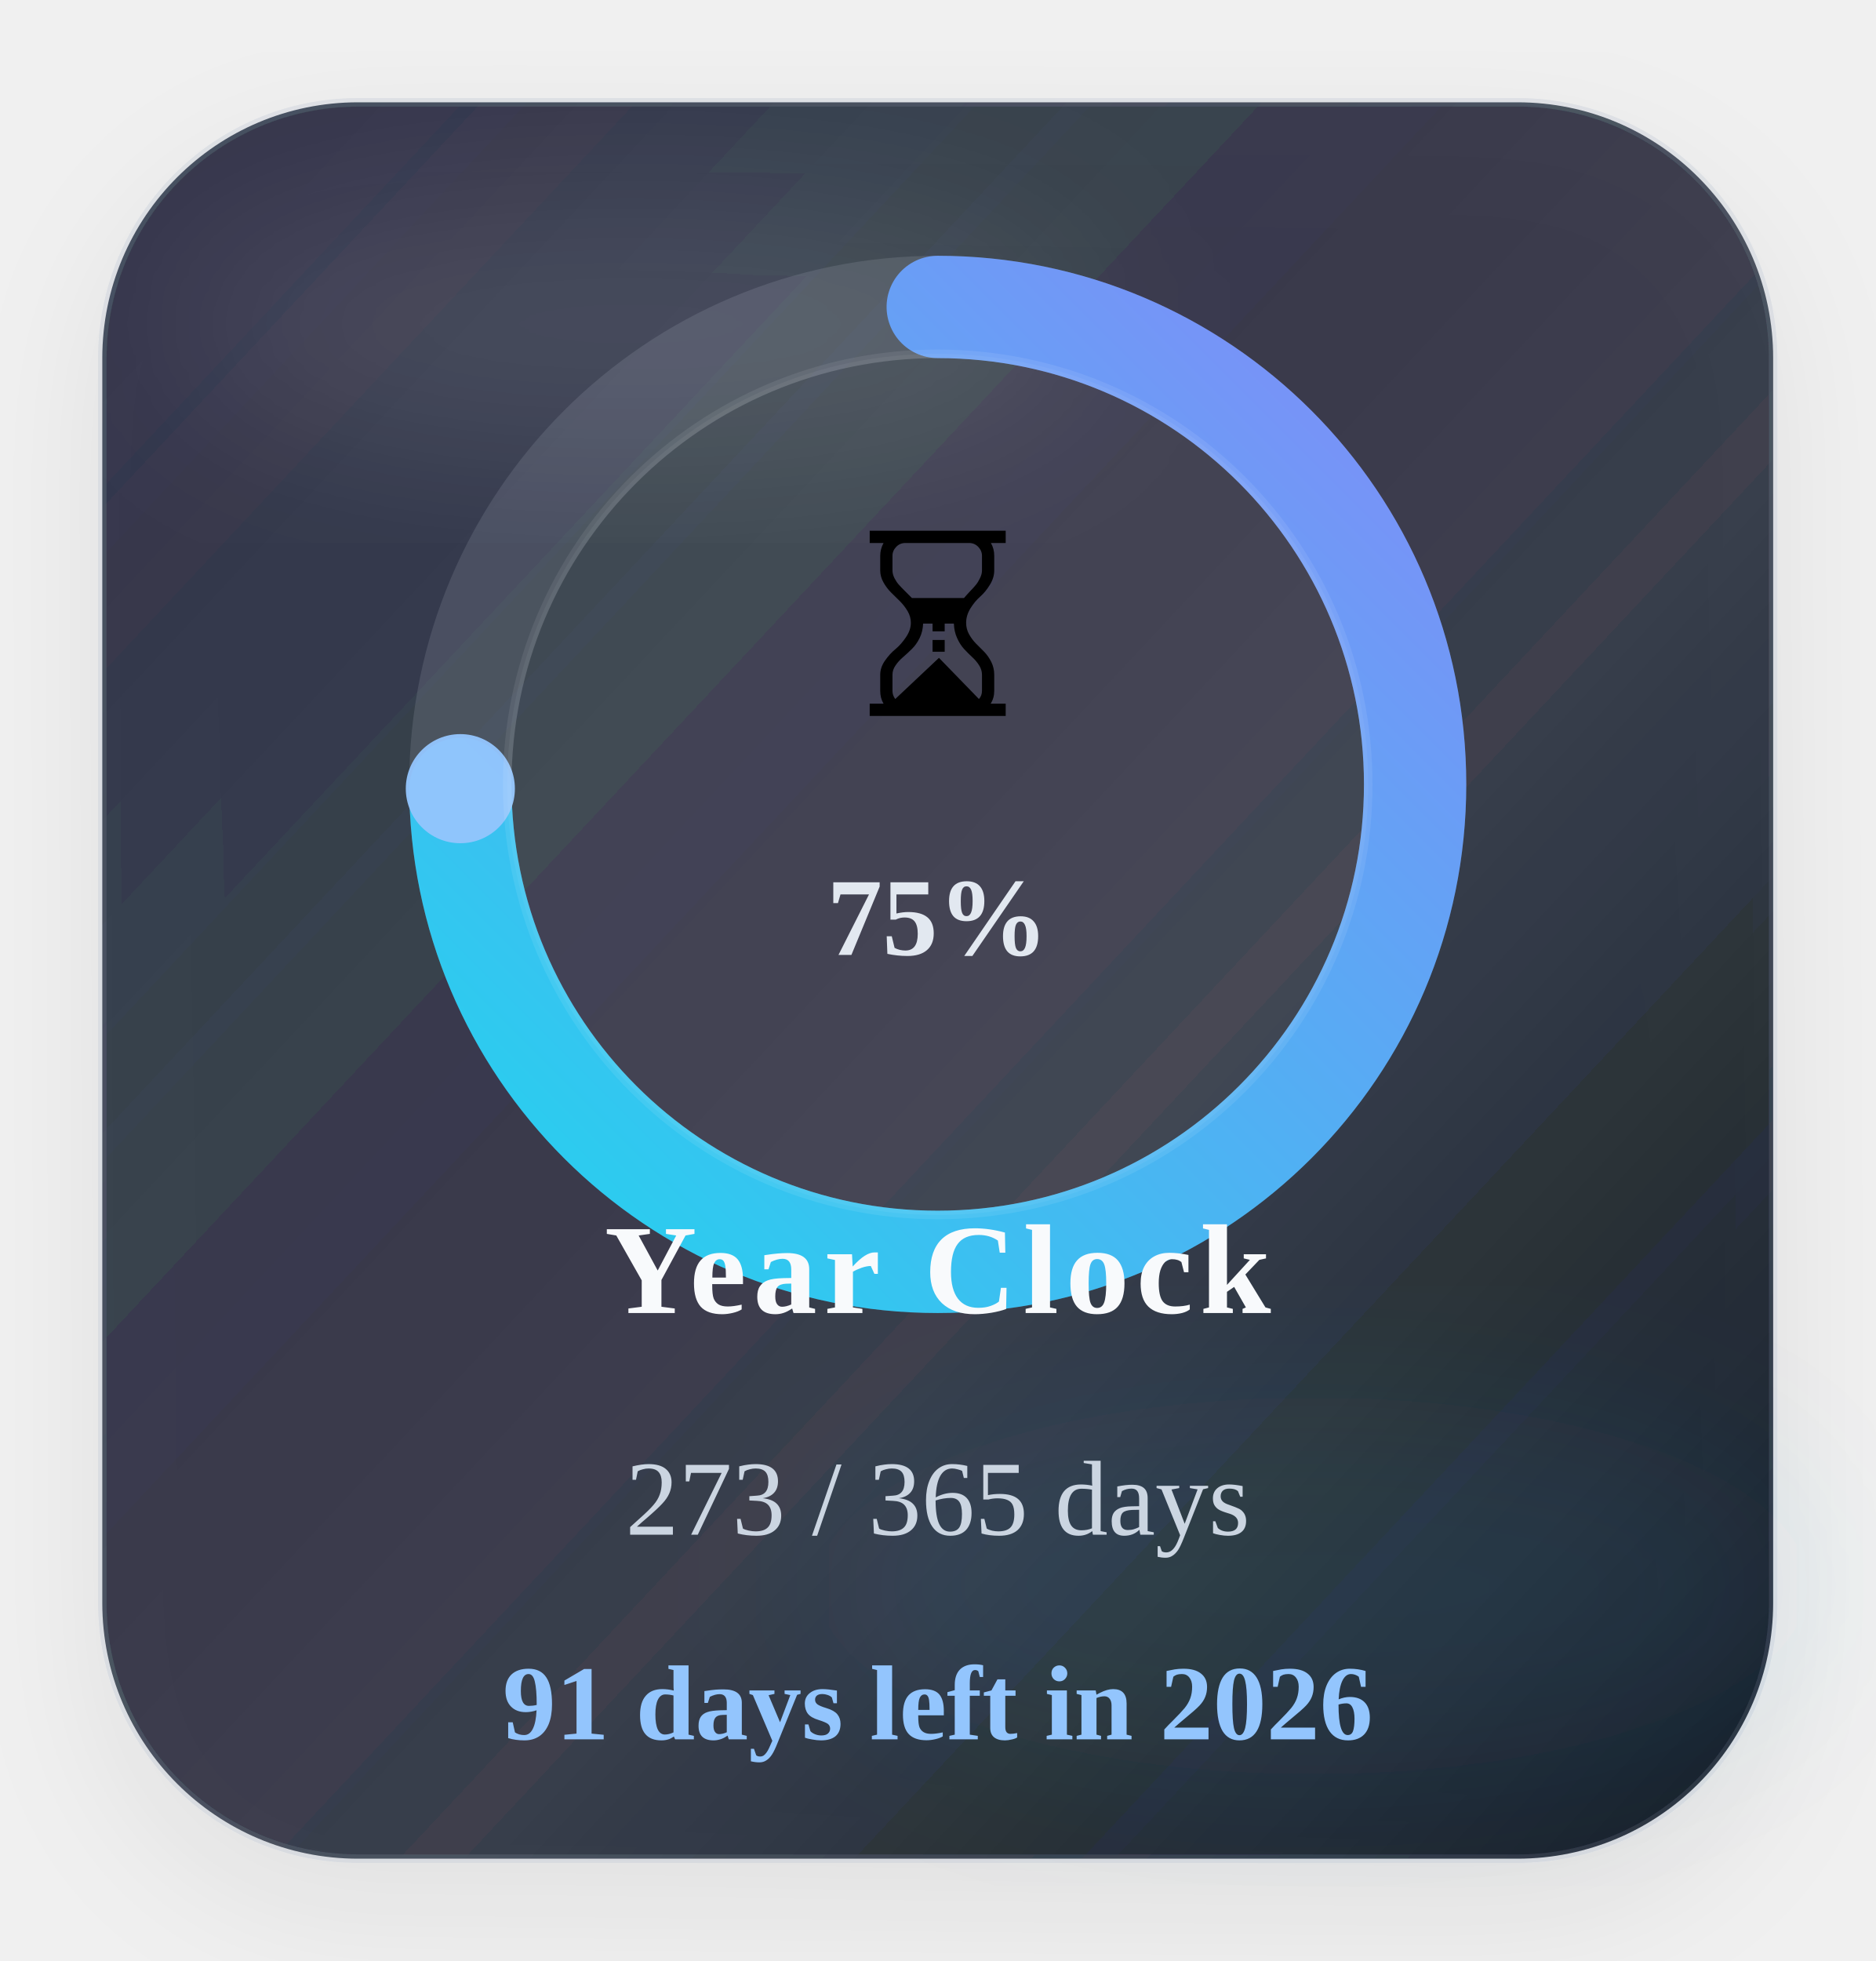
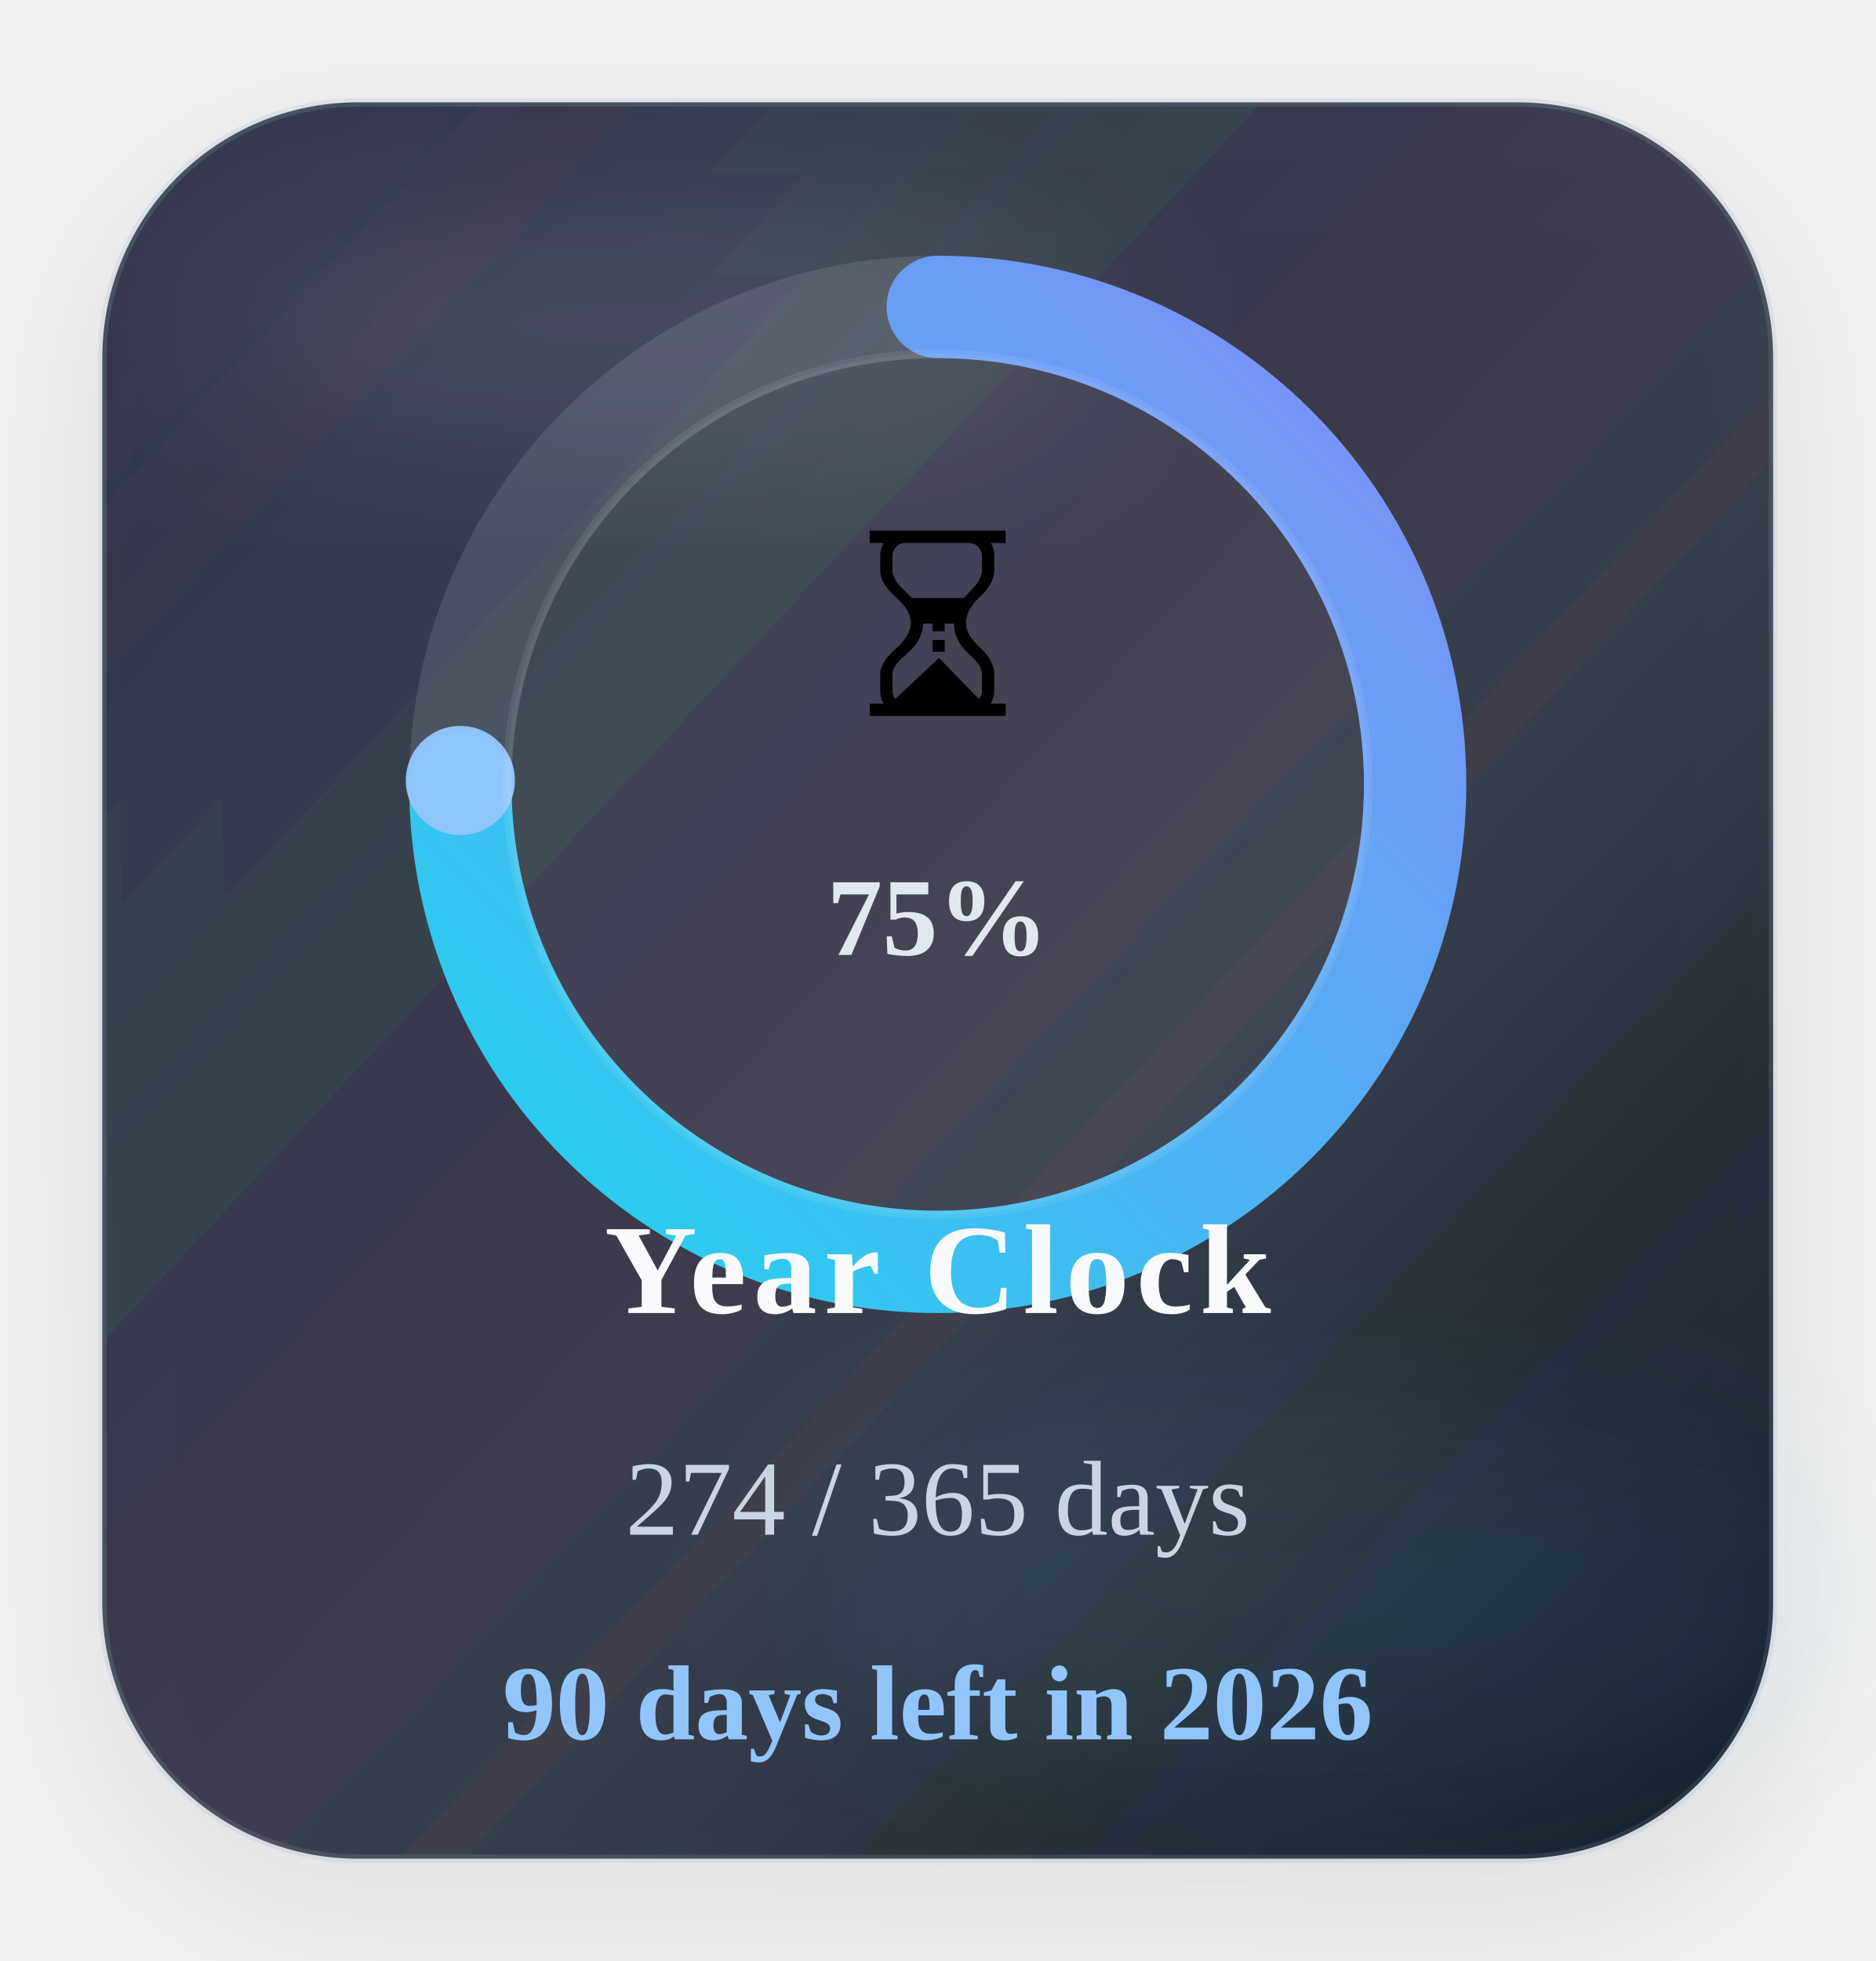
<svg xmlns="http://www.w3.org/2000/svg" width="220" height="230" viewBox="0 0 220 230" role="img" aria-label="Time progress for 2026">
  <defs>
    <linearGradient id="timeGradient" x1="0%" y1="0%" x2="100%" y2="100%">
      <stop offset="0%" stop-color="#22d3ee" />
      <stop offset="100%" stop-color="#818cf8" />
    </linearGradient>
    <linearGradient id="timeCard" x1="0%" y1="0%" x2="100%" y2="100%">
      <stop offset="0%" stop-color="#1c2537" stop-opacity="0.88" />
      <stop offset="60%" stop-color="#111827" stop-opacity="0.8" />
      <stop offset="100%" stop-color="#0b1220" stop-opacity="0.96" />
    </linearGradient>
    <filter id="timeShadow" x="-25%" y="-25%" width="150%" height="150%">
      <feDropShadow dx="0" dy="6" stdDeviation="8" flood-color="#020617" flood-opacity="0.08" />
    </filter>
    <filter id="timeBlur" x="-30%" y="-30%" width="160%" height="160%">
      <feGaussianBlur stdDeviation="10" />
    </filter>
  </defs>
  <rect x="12" y="12" width="196" height="206" rx="30" fill="url(#timeCard)" stroke="#94a3b8" stroke-opacity="0.18" filter="url(#timeShadow)" />
  <ellipse cx="74" cy="38" rx="54" ry="16" fill="#ffffff" fill-opacity="0.09" filter="url(#timeBlur)" />
  <ellipse cx="154" cy="186" rx="58" ry="22" fill="#38bdf8" fill-opacity="0.08" filter="url(#timeBlur)" />
  <circle class="ring-track" cx="110" cy="92" r="56" fill="none" stroke="#cbd5e1" stroke-opacity="0.14" stroke-width="12" />
-   <circle class="progress-ring" cx="110" cy="92" r="56" fill="none" stroke="url(#timeGradient)" stroke-width="12" stroke-linecap="round" stroke-dasharray="351.86" stroke-dashoffset="88.47" data-target-offset="88.47" data-ring-length="351.86" transform="rotate(-90 110 92)" />
-   <circle class="progress-endcap" cx="54.00" cy="92.50" r="6.4" fill="#93c5fd" fill-opacity="0.96" data-center-x="110" data-center-y="92" data-radius="56" data-target-angle="179.4870" />
+   <circle class="progress-ring" cx="110" cy="92" r="56" fill="none" stroke="url(#timeGradient)" stroke-width="12" stroke-linecap="round" stroke-dasharray="351.86" stroke-dashoffset="87.50" data-target-offset="87.50" data-ring-length="351.86" transform="rotate(-90 110 92)" />
+   <circle class="progress-endcap" cx="54.00" cy="91.54" r="6.4" fill="#93c5fd" fill-opacity="0.96" data-center-x="110" data-center-y="92" data-radius="56" data-target-angle="180.4733" />
  <circle class="ring-core" cx="110" cy="92" r="50.5" fill="#ffffff" fill-opacity="0.05" stroke="#ffffff" stroke-opacity="0.08" />
  <text class="progress-emoji" x="110" y="84" text-anchor="middle" font-size="30">⏳</text>
  <text class="progress-percent" x="110" y="112" text-anchor="middle" font-size="13" font-weight="700" fill="#e2e8f0">75%</text>
  <text class="progress-label" x="110" y="154" text-anchor="middle" font-size="15" font-weight="700" letter-spacing="0.8" fill="#f8fafc">Year Clock</text>
-   <text class="progress-value" x="110" y="180" text-anchor="middle" font-size="12.5" fill="#cbd5e1">273 / 365 days</text>
-   <text class="progress-status" data-status-state="remaining" x="110" y="204" text-anchor="middle" font-size="12.5" font-weight="700" fill="#93c5fd">91 days left in 2026</text>
+   <text class="progress-value" x="110" y="180" text-anchor="middle" font-size="12.5" fill="#cbd5e1">274 / 365 days</text>
+   <text class="progress-status" data-status-state="remaining" x="110" y="204" text-anchor="middle" font-size="12.5" font-weight="700" fill="#93c5fd">90 days left in 2026</text>
</svg>
